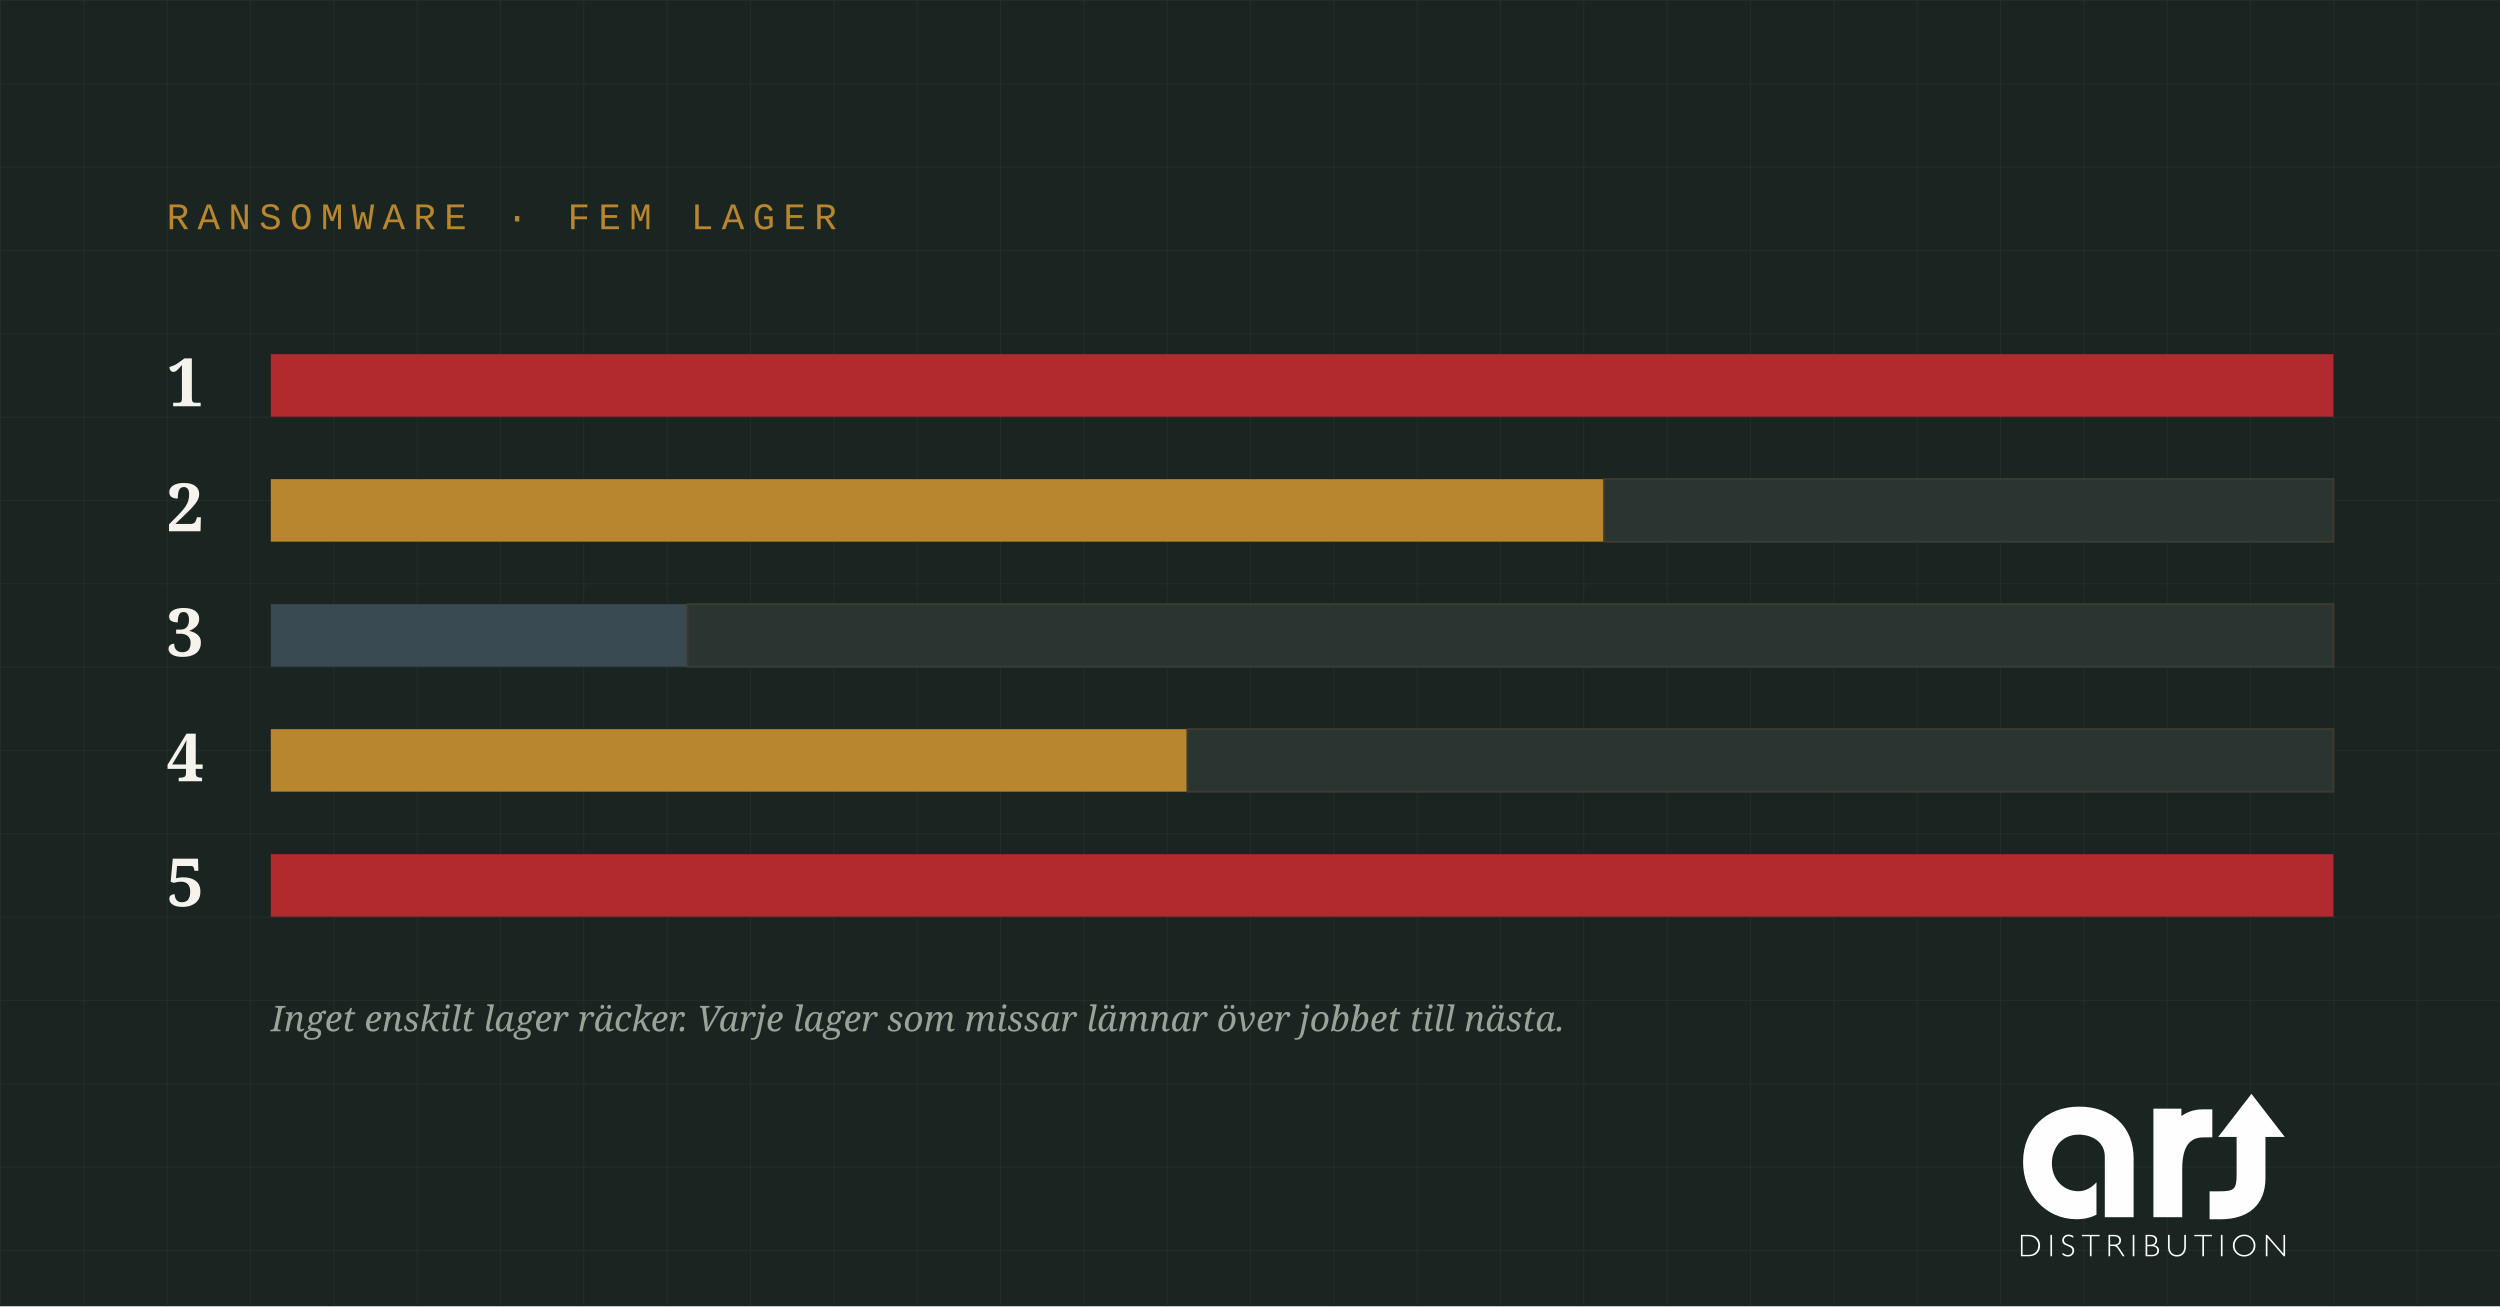
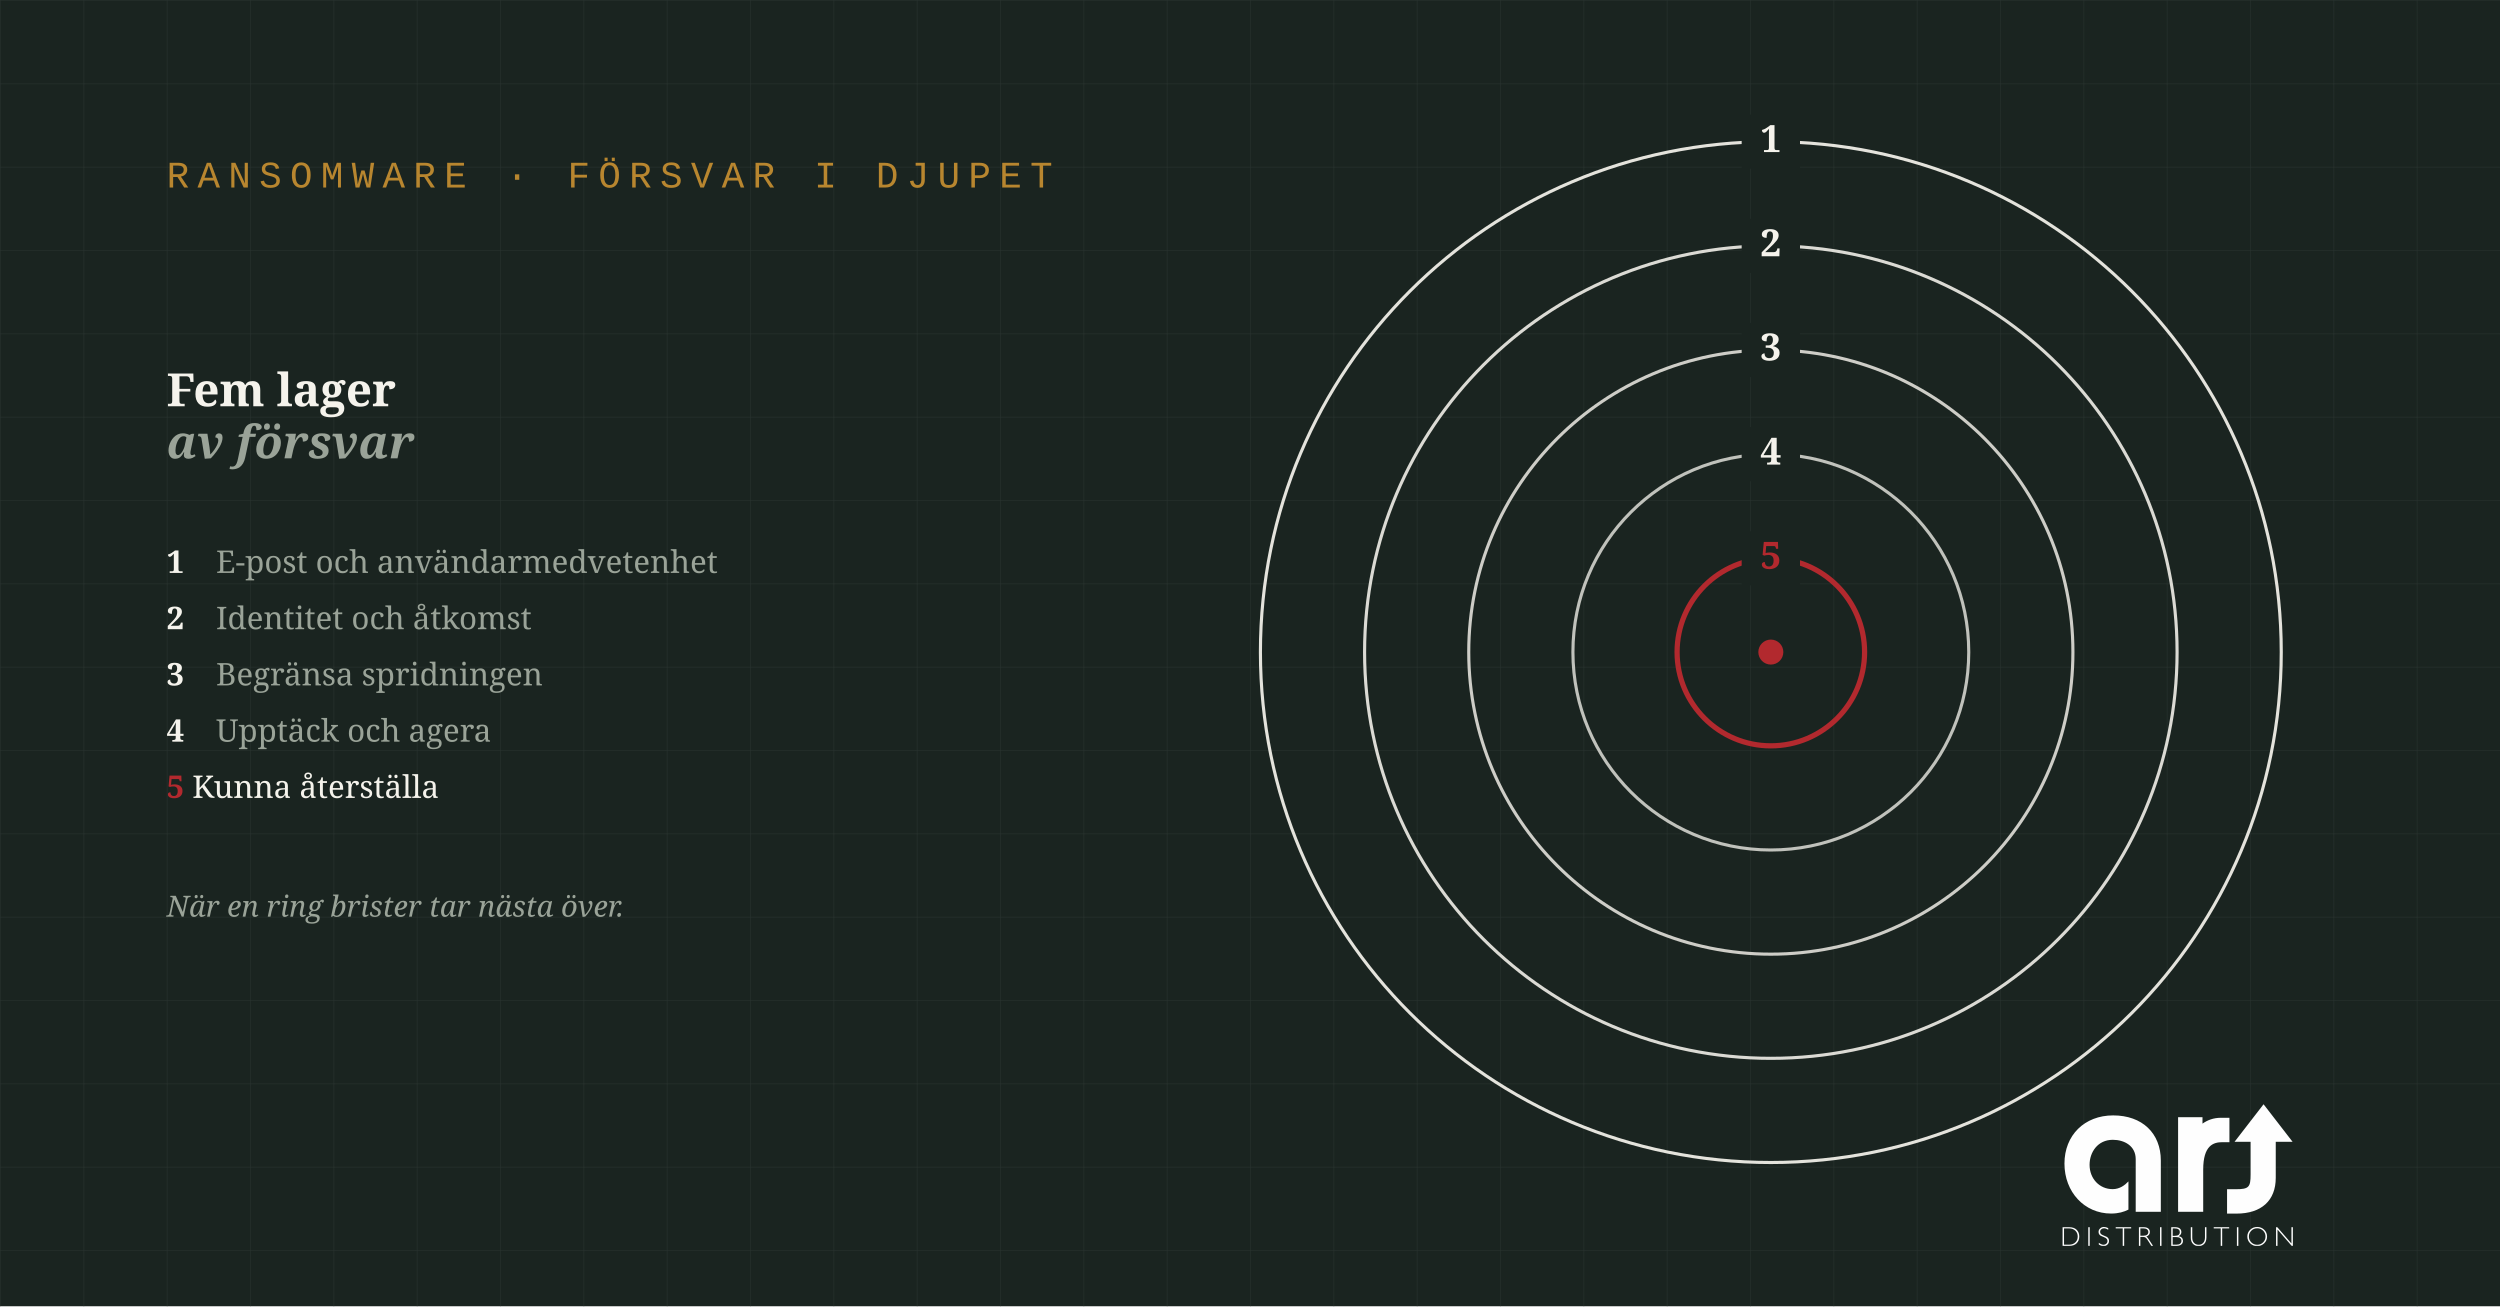
<svg xmlns="http://www.w3.org/2000/svg" viewBox="0 0 1200 627" width="1200" height="627">
  <rect width="1200" height="627" fill="#1a2420" />
  <defs>
    <pattern id="grid" width="40" height="40" patternUnits="userSpaceOnUse">
      <path d="M 40 0 L 0 0 0 40" fill="none" stroke="#2a3430" stroke-width="0.5" />
    </pattern>
  </defs>
  <rect width="1200" height="627" fill="url(#grid)" />
-   <text x="80" y="110" font-family="'Courier New', monospace" font-size="18" fill="#b8862f" letter-spacing="4">RANSOMWARE · FEM LAGER</text>
-   <g>
-     <text x="80" y="195" font-family="'Iowan Old Style', Georgia, serif" font-size="32" font-weight="600" fill="#f5f3ec">1</text>
-     <rect x="130" y="170" width="990" height="30" fill="#b2292e" />
+   <text x="80" y="90" font-family="'Courier New', monospace" font-size="18" fill="#b8862f" letter-spacing="4">RANSOMWARE · FÖRSVAR I DJUPET</text>
+   <g transform="translate(850 313)">
+     <circle cx="0" cy="0" r="245" fill="none" stroke="#f5f3ec" stroke-width="1.5" opacity="0.92" />
+     <circle cx="0" cy="0" r="195" fill="none" stroke="#f5f3ec" stroke-width="1.5" opacity="0.88" />
+     <circle cx="0" cy="0" r="145" fill="none" stroke="#f5f3ec" stroke-width="1.5" opacity="0.82" />
+     <circle cx="0" cy="0" r="95" fill="none" stroke="#f5f3ec" stroke-width="1.5" opacity="0.76" />
+     <circle cx="0" cy="0" r="45" fill="none" stroke="#b2292e" stroke-width="2.5" />
+     <circle cx="0" cy="0" r="6" fill="#b2292e" />
+     <g font-family="'Iowan Old Style', Georgia, serif" font-size="18" font-weight="600" fill="#f5f3ec" text-anchor="middle">
+       <rect x="-14" y="-258" width="28" height="26" fill="#1a2420" />
+       <text x="0" y="-240">1</text>
+       <rect x="-14" y="-208" width="28" height="26" fill="#1a2420" />
+       <text x="0" y="-190">2</text>
+       <rect x="-14" y="-158" width="28" height="26" fill="#1a2420" />
+       <text x="0" y="-140">3</text>
+       <rect x="-14" y="-108" width="28" height="26" fill="#1a2420" />
+       <text x="0" y="-90">4</text>
+       <rect x="-14" y="-58" width="28" height="26" fill="#1a2420" />
+       <text x="0" y="-40" fill="#b2292e">5</text>
+     </g>
  </g>
-   <g>
-     <text x="80" y="255" font-family="'Iowan Old Style', Georgia, serif" font-size="32" font-weight="600" fill="#f5f3ec">2</text>
-     <rect x="130" y="230" width="640" height="30" fill="#b8862f" />
-     <rect x="770" y="230" width="350" height="30" fill="#2a3430" stroke="#3d3a30" stroke-width="1" />
+   <g font-family="'Iowan Old Style', Georgia, serif" font-size="17" fill="#f5f3ec">
+     <text x="80" y="195" font-size="22" font-weight="600">Fem lager</text>
+     <text x="80" y="220" font-size="22" font-weight="600" fill="#9aa398" font-style="italic">av försvar</text>
+     <g font-size="15" fill="#9aa398">
+       <text x="80" y="275">
+         <tspan fill="#f5f3ec" font-weight="600">1</tspan>   E-post och användarmedvetenhet</text>
+       <text x="80" y="302">
+         <tspan fill="#f5f3ec" font-weight="600">2</tspan>   Identitet och åtkomst</text>
+       <text x="80" y="329">
+         <tspan fill="#f5f3ec" font-weight="600">3</tspan>   Begränsa spridningen</text>
+       <text x="80" y="356">
+         <tspan fill="#f5f3ec" font-weight="600">4</tspan>   Upptäck och agera</text>
+       <text x="80" y="383">
+         <tspan fill="#b2292e" font-weight="600">5</tspan>
+         <tspan fill="#f5f3ec">Kunna återställa</tspan>
+       </text>
+     </g>
+     <text x="80" y="440" font-size="14" fill="#9aa398" font-style="italic">När en ring brister tar nästa över.</text>
  </g>
-   <g>
-     <text x="80" y="315" font-family="'Iowan Old Style', Georgia, serif" font-size="32" font-weight="600" fill="#f5f3ec">3</text>
-     <rect x="130" y="290" width="200" height="30" fill="#3a4a52" />
-     <rect x="330" y="290" width="790" height="30" fill="#2a3430" stroke="#3d3a30" stroke-width="1" />
-   </g>
-   <g>
-     <text x="80" y="375" font-family="'Iowan Old Style', Georgia, serif" font-size="32" font-weight="600" fill="#f5f3ec">4</text>
-     <rect x="130" y="350" width="440" height="30" fill="#b8862f" />
-     <rect x="570" y="350" width="550" height="30" fill="#2a3430" stroke="#3d3a30" stroke-width="1" />
-   </g>
-   <g>
-     <text x="80" y="435" font-family="'Iowan Old Style', Georgia, serif" font-size="32" font-weight="600" fill="#f5f3ec">5</text>
-     <rect x="130" y="410" width="990" height="30" fill="#b2292e" />
-   </g>
-   <text x="130" y="495" font-family="'Iowan Old Style', Georgia, serif" font-size="17" fill="#9aa398" font-style="italic">Inget enskilt lager räcker. Varje lager som missar lämnar över jobbet till nästa.</text>
-   <svg x="970" y="525" width="160" height="78" viewBox="905 715 1699 1045" preserveAspectRatio="xMinYMin meet">
+   <svg x="990" y="530" width="140" height="68" viewBox="905 715 1699 1045" preserveAspectRatio="xMinYMin meet">
    <path fill="#fefefe" d="M 916.247 1631.409 L 916.247 1751.309 L 955.03 1751.309 C 972.813 1751.309 987.613 1745.842 999.463 1734.905 C 1011.309 1723.971 1017.234 1709.476 1017.234 1691.409 C 1017.234 1673.734 1011.397 1659.326 999.709 1648.155 C 988.034 1636.988 972.909 1631.409 954.338 1631.409 L 916.247 1631.409 Z M 905.609 1622.542 L 953.751 1622.542 C 978.097 1622.542 996.68 1628.946 1009.509 1641.755 C 1022.343 1654.559 1028.747 1671.113 1028.747 1691.409 C 1028.747 1711.309 1022.405 1727.751 1009.709 1740.717 C 997.009 1753.684 978.98 1760.176 955.622 1760.176 L 905.609 1760.176 L 905.609 1622.542 Z" />
    <path fill="#fefefe" d="M 1095.117 1760.174 L 1105.755 1760.174 L 1105.755 1622.541 L 1095.117 1622.541 L 1095.117 1760.174 Z" />
    <path fill="#fefefe" d="M 1242.365 1629.438 L 1242.365 1641.159 C 1230.407 1634.13 1220.136 1630.622 1211.528 1630.622 C 1203.253 1630.622 1196.344 1633.13 1190.79 1638.159 C 1185.236 1643.18 1182.465 1649.401 1182.465 1656.826 C 1182.465 1662.147 1184.103 1666.938 1187.39 1671.214 C 1190.678 1675.484 1197.54 1679.584 1207.982 1683.526 C 1218.423 1687.468 1226.048 1690.755 1230.836 1693.38 C 1235.628 1696.001 1239.703 1699.818 1243.057 1704.805 C 1246.403 1709.793 1248.078 1716.272 1248.078 1724.214 C 1248.078 1734.793 1244.198 1743.722 1236.453 1751.014 C 1228.707 1758.301 1219.248 1761.947 1208.078 1761.947 C 1196.653 1761.947 1184.89 1757.947 1172.807 1749.926 L 1172.807 1737.418 C 1186.148 1747.205 1197.698 1752.097 1207.486 1752.097 C 1215.628 1752.097 1222.515 1749.447 1228.128 1744.164 C 1233.744 1738.884 1236.553 1732.393 1236.553 1724.705 C 1236.553 1718.859 1234.815 1713.589 1231.332 1708.893 C 1227.844 1704.193 1220.79 1699.805 1210.161 1695.718 C 1199.519 1691.643 1191.923 1688.355 1187.353 1685.855 C 1182.786 1683.351 1178.907 1679.793 1175.715 1675.176 C 1172.528 1670.547 1170.936 1664.584 1170.936 1657.293 C 1170.936 1647.197 1174.815 1638.576 1182.565 1631.455 C 1190.307 1624.326 1199.644 1620.768 1210.54 1620.768 C 1221.244 1620.768 1231.861 1623.664 1242.365 1629.438" />
    <path fill="#fefefe" d="M 1297.499 1622.543 L 1297.499 1631.409 L 1349.124 1631.409 L 1349.124 1760.176 L 1359.865 1760.176 L 1359.865 1631.409 L 1411.486 1631.409 L 1411.486 1622.543 L 1297.499 1622.543 Z" />
    <path fill="#fefefe" d="M 1479.333 1631.409 L 1479.333 1685.301 L 1502.187 1685.301 C 1513.816 1685.301 1522.696 1682.947 1528.837 1678.255 C 1534.983 1673.563 1538.05 1666.913 1538.05 1658.305 C 1538.05 1649.83 1534.937 1643.23 1528.691 1638.501 C 1522.445 1633.771 1513.483 1631.409 1501.795 1631.409 L 1479.333 1631.409 Z M 1468.691 1622.542 L 1503.962 1622.542 C 1518.741 1622.542 1530.033 1625.742 1537.854 1632.146 C 1545.675 1638.551 1549.579 1647.209 1549.579 1658.109 C 1549.579 1674.005 1540.845 1685.163 1523.37 1691.605 C 1527.904 1693.771 1534.012 1700.767 1541.696 1712.588 L 1572.829 1760.176 L 1560.229 1760.176 L 1536.254 1722.455 C 1528.246 1709.842 1522.016 1701.976 1517.545 1698.846 C 1513.075 1695.73 1506.55 1694.167 1497.954 1694.167 L 1479.333 1694.167 L 1479.333 1760.176 L 1468.691 1760.176 L 1468.691 1622.542 Z" />
    <path fill="#fefefe" d="M 1624.505 1760.174 L 1635.142 1760.174 L 1635.142 1622.541 L 1624.505 1622.541 L 1624.505 1760.174 Z" />
    <path fill="#fefefe" d="M 1717.861 1695.251 L 1717.861 1751.309 L 1746.336 1751.309 C 1758.098 1751.309 1767.028 1748.784 1773.132 1743.721 C 1779.24 1738.663 1782.294 1731.901 1782.294 1723.43 C 1782.294 1704.646 1768.761 1695.251 1741.707 1695.251 L 1717.861 1695.251 Z M 1717.861 1631.409 L 1717.861 1686.284 L 1732.64 1686.284 C 1757.665 1686.284 1770.178 1677.159 1770.178 1658.896 C 1770.178 1640.572 1757.528 1631.409 1732.248 1631.409 L 1717.861 1631.409 Z M 1707.223 1622.542 L 1735.894 1622.542 C 1750.928 1622.542 1762.332 1625.697 1770.082 1632.001 C 1777.823 1638.305 1781.703 1647.013 1781.703 1658.109 C 1781.703 1671.371 1775.103 1681.592 1761.902 1688.747 C 1783.119 1693.342 1793.723 1704.967 1793.723 1723.626 C 1793.723 1734.797 1789.573 1743.676 1781.261 1750.276 C 1772.948 1756.876 1761.707 1760.176 1747.519 1760.176 L 1707.223 1760.176 L 1707.223 1622.542 Z" />
    <path fill="#fefefe" d="M 1955.951 1622.542 L 1966.592 1622.542 L 1966.592 1697.613 C 1966.592 1718.167 1961.234 1734.03 1950.53 1745.201 C 1939.83 1756.371 1925.963 1761.951 1908.955 1761.951 C 1892.009 1761.951 1878.18 1756.434 1867.48 1745.396 C 1856.78 1734.363 1851.417 1719.251 1851.417 1700.076 L 1851.417 1622.542 L 1862.159 1622.542 L 1862.159 1699.684 C 1862.159 1716.101 1866.505 1728.946 1875.213 1738.205 C 1883.921 1747.467 1895.163 1752.096 1908.955 1752.096 C 1922.884 1752.096 1934.188 1747.417 1942.896 1738.059 C 1951.605 1728.701 1955.951 1715.409 1955.951 1698.205 L 1955.951 1622.542 Z" />
    <path fill="#fefefe" d="M 2020.544 1622.543 L 2020.544 1631.409 L 2072.165 1631.409 L 2072.165 1760.176 L 2082.906 1760.176 L 2082.906 1631.409 L 2134.531 1631.409 L 2134.531 1622.543 L 2020.544 1622.543 Z" />
    <path fill="#fefefe" d="M 2191.542 1760.174 L 2202.18 1760.174 L 2202.18 1622.541 L 2191.542 1622.541 L 2191.542 1760.174 Z" />
    <path fill="#fefefe" d="M 2341.39 1752.098 C 2358.52 1752.098 2372.966 1746.235 2384.749 1734.51 C 2396.536 1722.785 2402.424 1708.414 2402.424 1691.406 C 2402.424 1674.327 2396.536 1659.931 2384.749 1648.206 C 2372.966 1636.481 2358.52 1630.623 2341.39 1630.623 C 2324.199 1630.623 2309.641 1636.481 2297.732 1648.206 C 2285.824 1659.931 2279.861 1674.327 2279.861 1691.406 C 2279.861 1708.414 2285.824 1722.785 2297.732 1734.51 C 2309.641 1746.235 2324.199 1752.098 2341.39 1752.098 M 2340.995 1620.769 C 2361.341 1620.769 2378.595 1627.614 2392.732 1641.31 C 2406.882 1655.006 2413.949 1671.702 2413.949 1691.406 C 2413.949 1711.048 2406.882 1727.714 2392.732 1741.406 C 2378.595 1755.102 2361.341 1761.948 2340.995 1761.948 C 2320.711 1761.948 2303.532 1755.102 2289.457 1741.406 C 2275.378 1727.714 2268.336 1711.048 2268.336 1691.406 C 2268.336 1671.702 2275.378 1655.006 2289.457 1641.31 C 2303.532 1627.614 2320.711 1620.769 2340.995 1620.769" />
    <path fill="#fefefe" d="M 2593.713 1622.543 L 2593.713 1742.834 L 2489.329 1622.543 L 2480.317 1622.543 L 2480.317 1760.176 L 2490.954 1760.176 L 2490.954 1639.885 L 2595.6 1760.176 L 2604.35 1760.176 L 2604.35 1622.543 L 2593.713 1622.543 Z" />
    <path fill="#fefefe" d="M 1278.819 797.869 C 1067.161 797.869 919.415 944.027 919.415 1153.402 C 919.415 1363.477 1067.161 1521.852 1263.211 1521.852 C 1318.344 1521.852 1358.115 1509.631 1391.361 1492.835 L 1391.361 1284.685 C 1364.528 1313.414 1326.049 1341.839 1274.803 1341.839 C 1177.861 1341.839 1104.719 1264.71 1104.719 1162.448 C 1104.719 1070.719 1163.607 977.881 1276.278 977.881 C 1360.29 977.881 1445.007 1021.973 1445.007 1120.735 L 1445.007 1508.769 L 1630.328 1508.769 L 1630.328 1131.152 C 1630.328 928.644 1492.436 797.869 1278.819 797.869 M 2388.148 715.677 L 2173.978 992.848 L 2292.649 992.848 L 2292.649 1233.539 C 2292.649 1328.085 2278.523 1342.331 2184.003 1342.331 L 2118.857 1342.331 L 2118.857 1522.331 L 2187.982 1522.331 C 2372.328 1522.331 2478.073 1426.085 2478.073 1258.318 L 2478.073 992.848 L 2602.349 992.848 L 2388.148 715.677 Z M 2136.344 815.381 L 2075.186 815.381 C 2018.019 815.381 1974.99 832.548 1937.628 858.406 L 1937.628 810.931 L 1757.644 810.931 L 1757.644 1508.769 L 1942.823 1508.769 L 1942.823 1198.356 C 1942.823 1018.481 2018.49 995.394 2084.278 995.394 L 2136.344 995.394 L 2136.344 815.381 Z" />
  </svg>
</svg>
